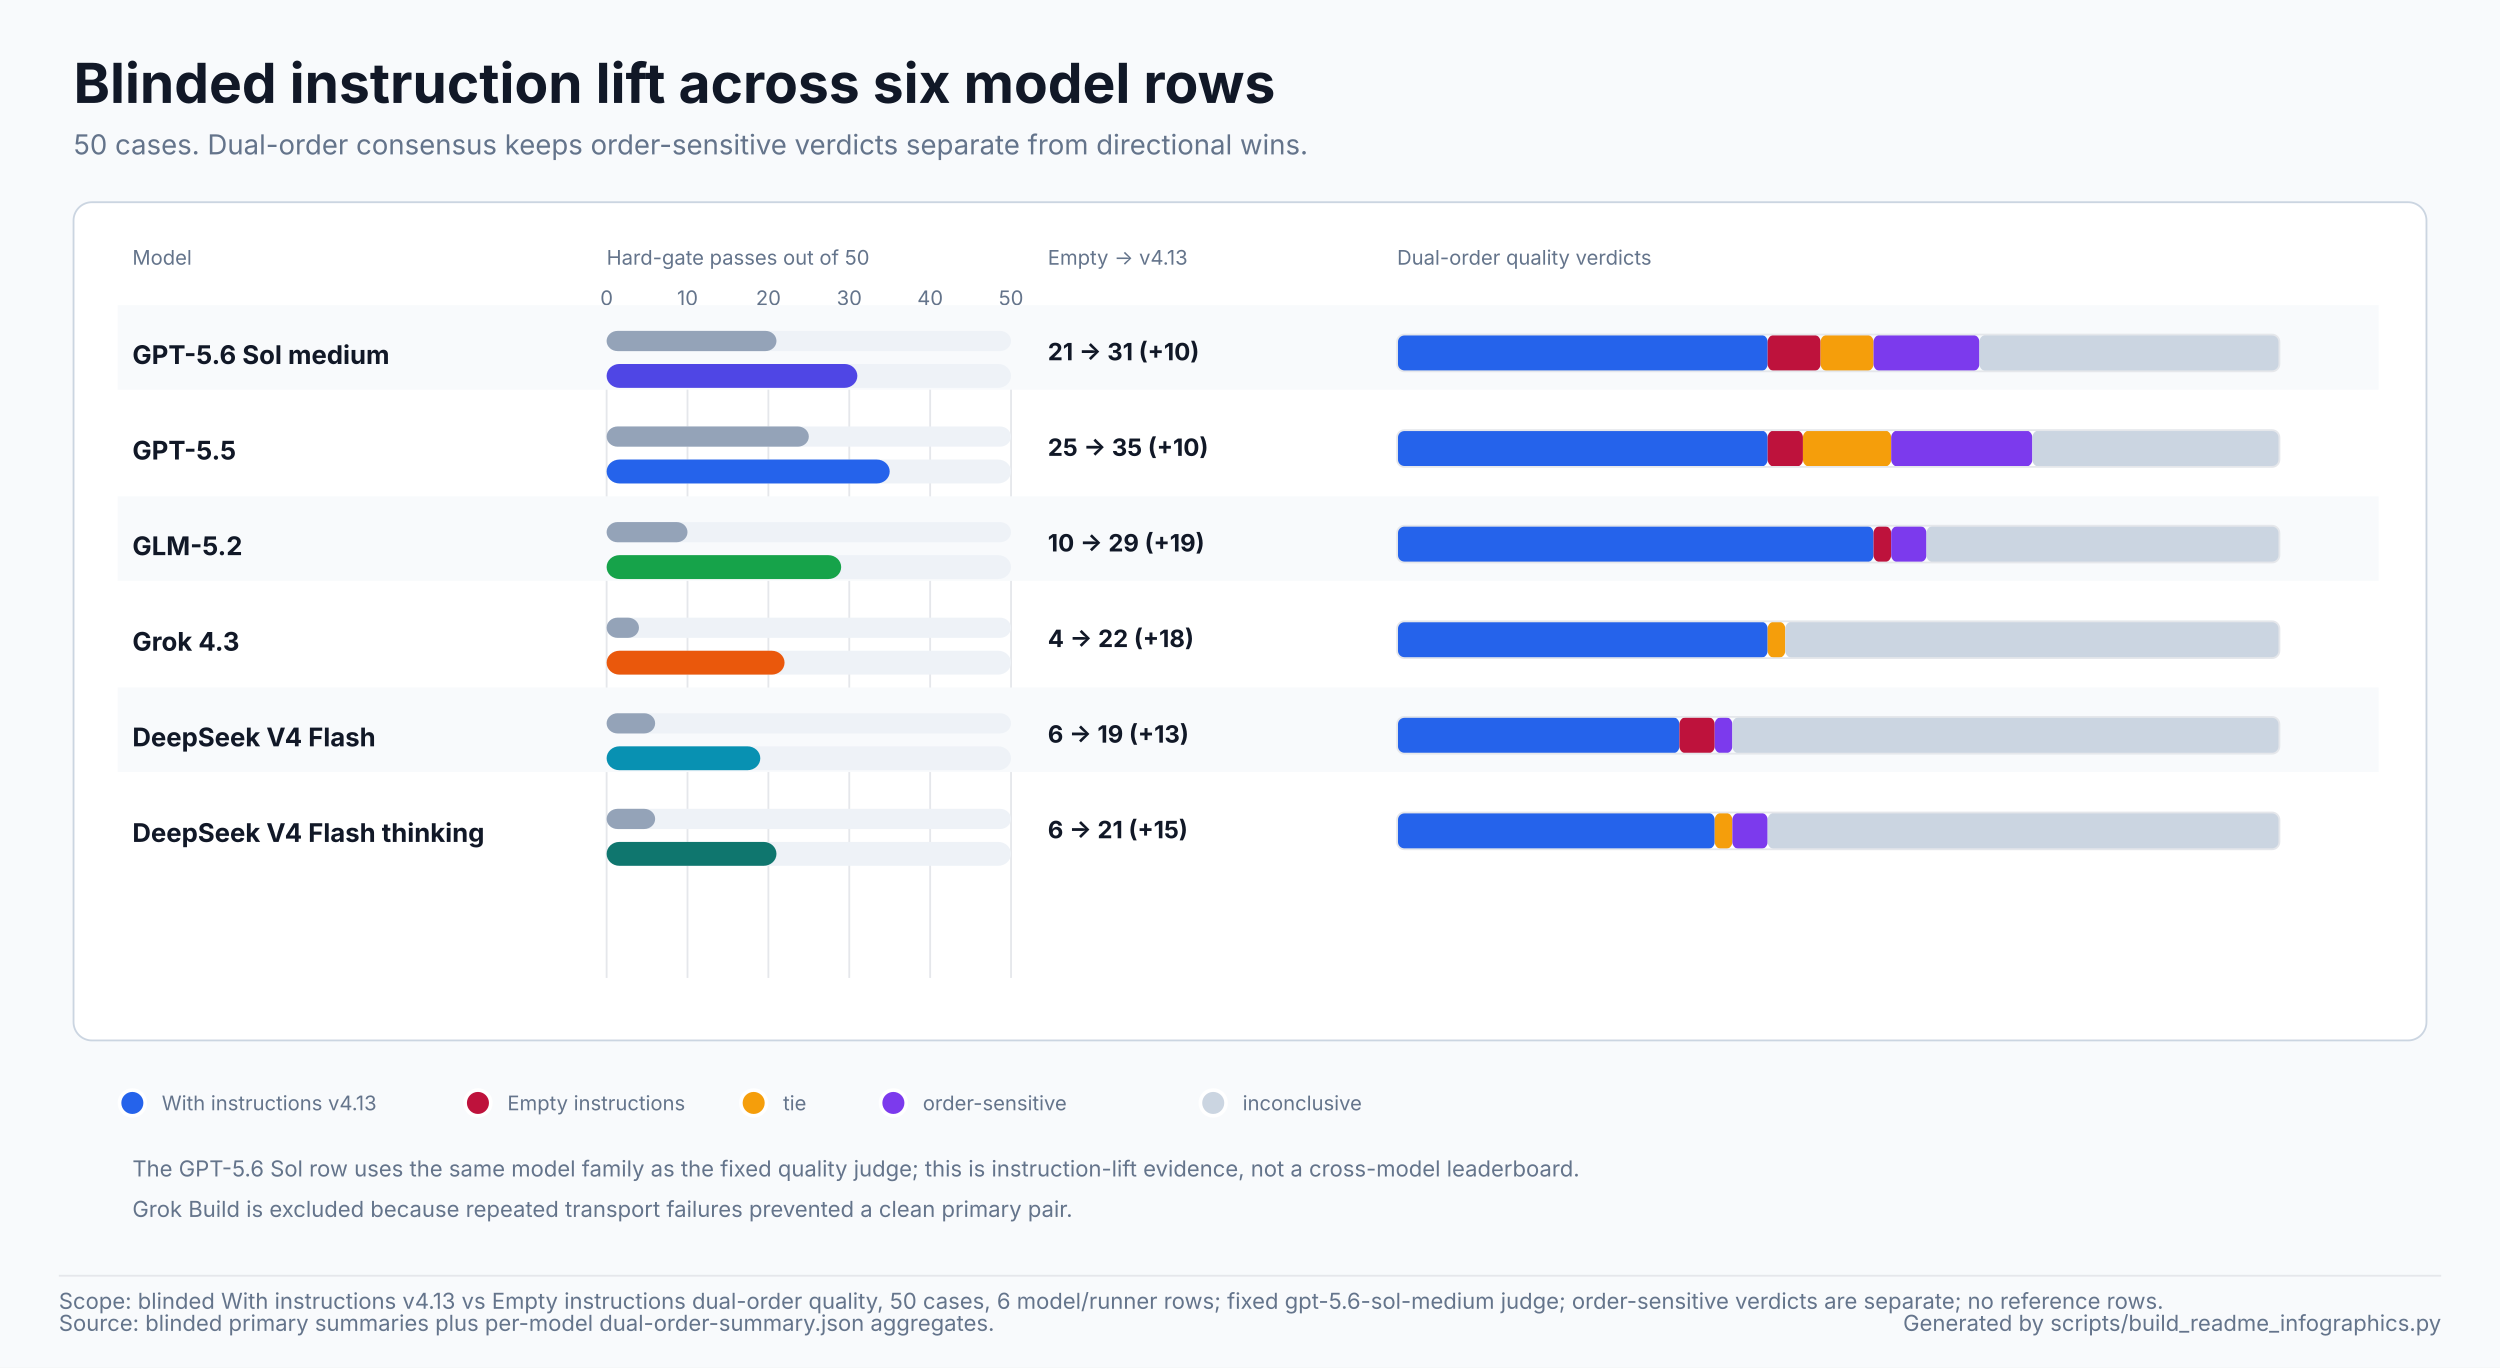
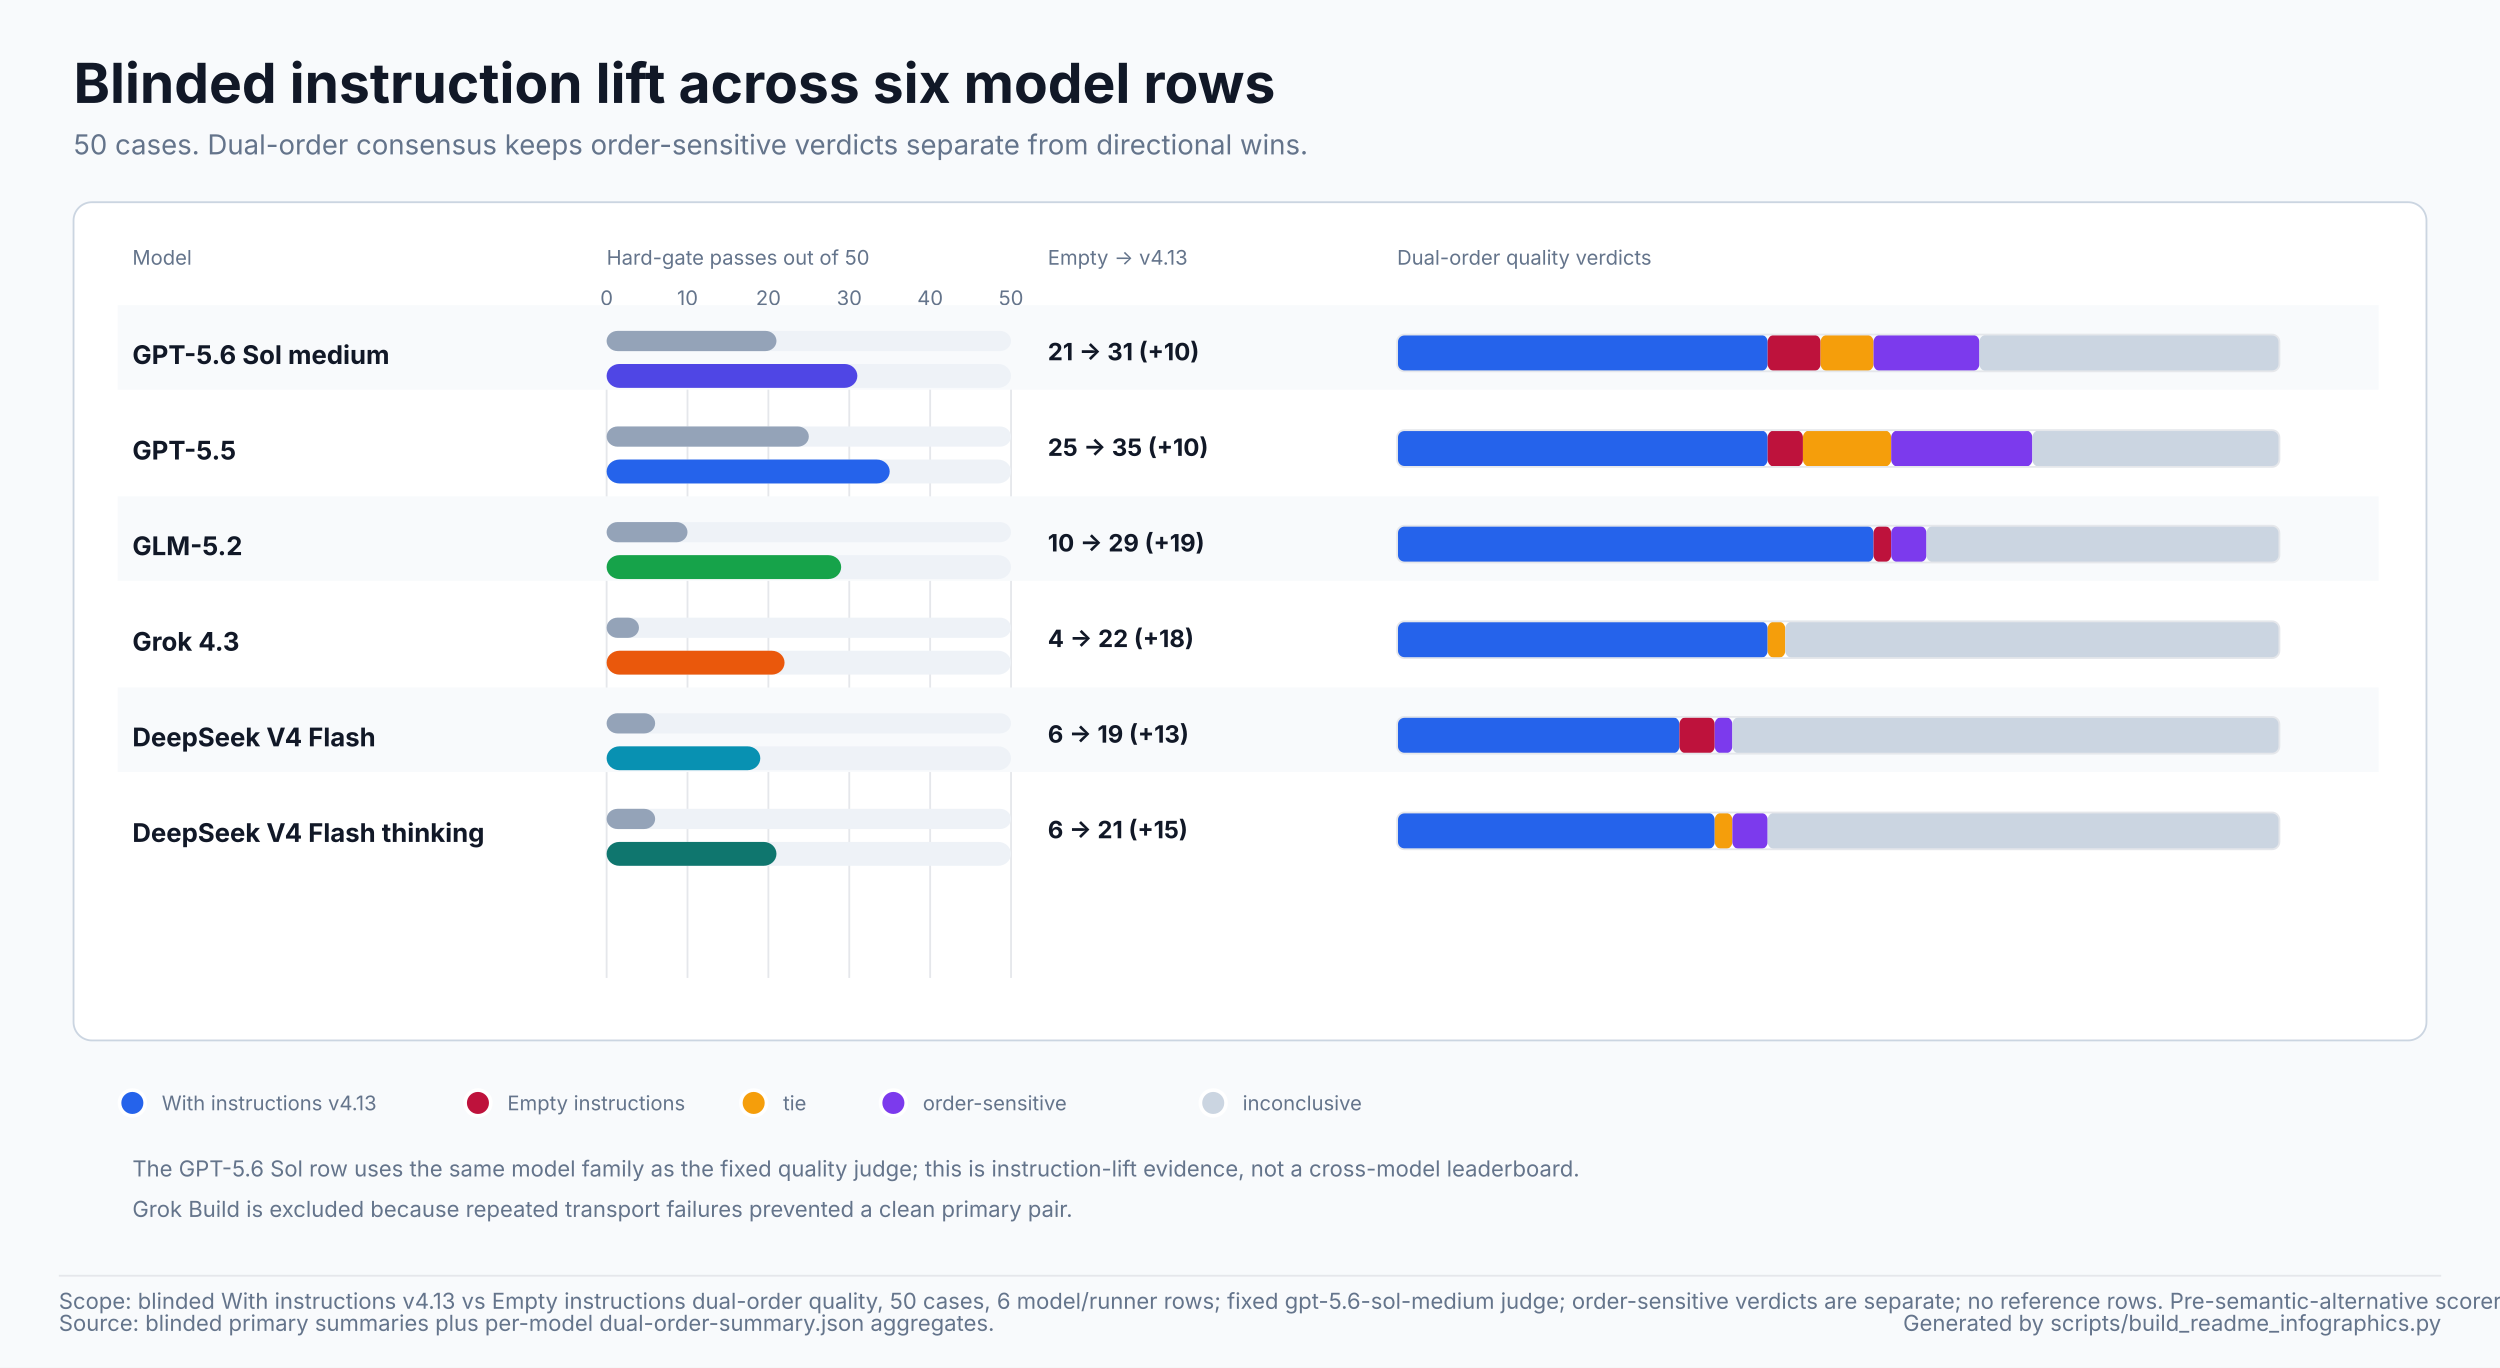
<svg xmlns="http://www.w3.org/2000/svg" width="1360" height="744" viewBox="0 0 1360 744" role="img" aria-labelledby="title desc">
  <style>
text{font-family:-apple-system,BlinkMacSystemFont,'Segoe UI',sans-serif;letter-spacing:0}
.title{font-size:30px;font-weight:700;fill:#111827}
.subtitle{font-size:15px;fill:#64748b}
.label{font-size:14px;font-weight:700;fill:#111827}
.small{font-size:12px;fill:#64748b}
.value{font-size:13px;font-weight:700;fill:#111827}
.axis{font-size:11px;fill:#64748b}
.cell{font-size:11px;font-weight:700;fill:#111827}
</style>
  <rect x="0" y="0" width="1360" height="744" fill="#f8fafc" />
  <text x="40.0" y="56.0" class="title">Blinded instruction lift across six model rows</text>
  <text x="40.0" y="84.0" class="subtitle">50 cases. Dual-order consensus keeps order-sensitive verdicts separate from directional wins.</text>
  <rect x="40.0" y="110.0" width="1280.0" height="456.0" rx="10.0" fill="#ffffff" stroke="#cbd5e1" />
  <text x="72.0" y="144.0" class="axis">Model</text>
  <text x="330.0" y="144.0" class="axis">Hard-gate passes out of 50</text>
  <text x="570.0" y="144.0" class="axis">Empty -&gt; v4.13</text>
  <text x="760.0" y="144.0" class="axis">Dual-order quality verdicts</text>
  <line x1="330.0" y1="166.0" x2="330.0" y2="532.0" stroke="#e5e7eb" stroke-width="1" />
  <text x="330.0" y="166.0" class="axis" text-anchor="middle">0</text>
  <line x1="374.0" y1="166.0" x2="374.0" y2="532.0" stroke="#e5e7eb" stroke-width="1" />
  <text x="374.0" y="166.0" class="axis" text-anchor="middle">10</text>
  <line x1="418.0" y1="166.0" x2="418.0" y2="532.0" stroke="#e5e7eb" stroke-width="1" />
  <text x="418.0" y="166.0" class="axis" text-anchor="middle">20</text>
  <line x1="462.0" y1="166.0" x2="462.0" y2="532.0" stroke="#e5e7eb" stroke-width="1" />
  <text x="462.0" y="166.0" class="axis" text-anchor="middle">30</text>
  <line x1="506.0" y1="166.0" x2="506.0" y2="532.0" stroke="#e5e7eb" stroke-width="1" />
  <text x="506.0" y="166.0" class="axis" text-anchor="middle">40</text>
  <line x1="550.0" y1="166.0" x2="550.0" y2="532.0" stroke="#e5e7eb" stroke-width="1" />
  <text x="550.0" y="166.0" class="axis" text-anchor="middle">50</text>
  <rect x="64.0" y="166.0" width="1230.0" height="46.0" rx="0.0" fill="#f8fafc" />
  <text x="72.0" y="198.0" class="label">GPT-5.6 Sol medium</text>
  <rect x="330.0" y="180.0" width="220.0" height="11.0" rx="6.0" fill="#eef2f7" />
  <rect x="330.0" y="180.0" width="92.4" height="11.0" rx="6.0" fill="#94a3b8" />
  <rect x="330.0" y="198.0" width="220.0" height="13.0" rx="7.0" fill="#eef2f7" />
  <rect x="330.0" y="198.0" width="136.4" height="13.0" rx="7.0" fill="#4f46e5" />
  <text x="570.0" y="196.0" class="value">21 -&gt; 31 (+10)</text>
  <rect x="760.0" y="182.0" width="201.6" height="20.0" rx="4.0" fill="#2563eb" />
  <rect x="961.6" y="182.0" width="28.8" height="20.0" rx="4.0" fill="#be123c" />
  <rect x="990.4" y="182.0" width="28.8" height="20.0" rx="4.0" fill="#f59e0b" />
  <rect x="1019.2" y="182.0" width="57.6" height="20.0" rx="4.0" fill="#7c3aed" />
  <rect x="1076.8" y="182.0" width="163.2" height="20.0" rx="4.0" fill="#cbd5e1" />
  <rect x="760.0" y="182.0" width="480.0" height="20.0" rx="4.0" fill="none" stroke="#e5e7eb" />
  <text x="72.0" y="250.0" class="label">GPT-5.5</text>
  <rect x="330.0" y="232.0" width="220.0" height="11.0" rx="6.0" fill="#eef2f7" />
  <rect x="330.0" y="232.0" width="110.0" height="11.0" rx="6.0" fill="#94a3b8" />
  <rect x="330.0" y="250.0" width="220.0" height="13.0" rx="7.0" fill="#eef2f7" />
  <rect x="330.0" y="250.0" width="154.0" height="13.0" rx="7.0" fill="#2563eb" />
  <text x="570.0" y="248.0" class="value">25 -&gt; 35 (+10)</text>
  <rect x="760.0" y="234.0" width="201.6" height="20.0" rx="4.0" fill="#2563eb" />
  <rect x="961.6" y="234.0" width="19.2" height="20.0" rx="4.0" fill="#be123c" />
  <rect x="980.8" y="234.0" width="48.0" height="20.0" rx="4.0" fill="#f59e0b" />
  <rect x="1028.8" y="234.0" width="76.8" height="20.0" rx="4.0" fill="#7c3aed" />
  <rect x="1105.6" y="234.0" width="134.4" height="20.0" rx="4.0" fill="#cbd5e1" />
  <rect x="760.0" y="234.0" width="480.0" height="20.0" rx="4.0" fill="none" stroke="#e5e7eb" />
  <rect x="64.0" y="270.0" width="1230.0" height="46.0" rx="0.0" fill="#f8fafc" />
  <text x="72.0" y="302.0" class="label">GLM-5.2</text>
  <rect x="330.0" y="284.0" width="220.0" height="11.0" rx="6.0" fill="#eef2f7" />
  <rect x="330.0" y="284.0" width="44.0" height="11.0" rx="6.0" fill="#94a3b8" />
  <rect x="330.0" y="302.0" width="220.0" height="13.0" rx="7.0" fill="#eef2f7" />
  <rect x="330.0" y="302.0" width="127.6" height="13.0" rx="7.0" fill="#16a34a" />
  <text x="570.0" y="300.0" class="value">10 -&gt; 29 (+19)</text>
  <rect x="760.0" y="286.0" width="259.2" height="20.0" rx="4.0" fill="#2563eb" />
  <rect x="1019.2" y="286.0" width="9.6" height="20.0" rx="4.0" fill="#be123c" />
  <rect x="1028.8" y="286.0" width="19.2" height="20.0" rx="4.0" fill="#7c3aed" />
  <rect x="1048.0" y="286.0" width="192.0" height="20.0" rx="4.0" fill="#cbd5e1" />
  <rect x="760.0" y="286.0" width="480.0" height="20.0" rx="4.0" fill="none" stroke="#e5e7eb" />
  <text x="72.0" y="354.0" class="label">Grok 4.3</text>
  <rect x="330.0" y="336.0" width="220.0" height="11.0" rx="6.0" fill="#eef2f7" />
  <rect x="330.0" y="336.0" width="17.6" height="11.0" rx="6.0" fill="#94a3b8" />
  <rect x="330.0" y="354.0" width="220.0" height="13.0" rx="7.0" fill="#eef2f7" />
  <rect x="330.0" y="354.0" width="96.8" height="13.0" rx="7.0" fill="#ea580c" />
  <text x="570.0" y="352.0" class="value">4 -&gt; 22 (+18)</text>
  <rect x="760.0" y="338.0" width="201.6" height="20.0" rx="4.0" fill="#2563eb" />
  <rect x="961.6" y="338.0" width="9.6" height="20.0" rx="4.0" fill="#f59e0b" />
  <rect x="971.2" y="338.0" width="268.8" height="20.0" rx="4.0" fill="#cbd5e1" />
  <rect x="760.0" y="338.0" width="480.0" height="20.0" rx="4.0" fill="none" stroke="#e5e7eb" />
  <rect x="64.0" y="374.0" width="1230.0" height="46.0" rx="0.0" fill="#f8fafc" />
  <text x="72.0" y="406.0" class="label">DeepSeek V4 Flash</text>
  <rect x="330.0" y="388.0" width="220.0" height="11.0" rx="6.0" fill="#eef2f7" />
  <rect x="330.0" y="388.0" width="26.4" height="11.0" rx="6.0" fill="#94a3b8" />
  <rect x="330.0" y="406.0" width="220.0" height="13.0" rx="7.0" fill="#eef2f7" />
  <rect x="330.0" y="406.0" width="83.6" height="13.0" rx="7.0" fill="#0891b2" />
  <text x="570.0" y="404.0" class="value">6 -&gt; 19 (+13)</text>
  <rect x="760.0" y="390.0" width="153.6" height="20.0" rx="4.0" fill="#2563eb" />
  <rect x="913.6" y="390.0" width="19.2" height="20.0" rx="4.0" fill="#be123c" />
  <rect x="932.8" y="390.0" width="9.6" height="20.0" rx="4.0" fill="#7c3aed" />
  <rect x="942.4" y="390.0" width="297.6" height="20.0" rx="4.0" fill="#cbd5e1" />
  <rect x="760.0" y="390.0" width="480.0" height="20.0" rx="4.0" fill="none" stroke="#e5e7eb" />
  <text x="72.0" y="458.0" class="label">DeepSeek V4 Flash thinking</text>
  <rect x="330.0" y="440.0" width="220.0" height="11.0" rx="6.0" fill="#eef2f7" />
  <rect x="330.0" y="440.0" width="26.4" height="11.0" rx="6.0" fill="#94a3b8" />
  <rect x="330.0" y="458.0" width="220.0" height="13.0" rx="7.0" fill="#eef2f7" />
  <rect x="330.0" y="458.0" width="92.4" height="13.0" rx="7.0" fill="#0f766e" />
  <text x="570.0" y="456.0" class="value">6 -&gt; 21 (+15)</text>
  <rect x="760.0" y="442.0" width="172.8" height="20.0" rx="4.0" fill="#2563eb" />
  <rect x="932.8" y="442.0" width="9.6" height="20.0" rx="4.0" fill="#f59e0b" />
  <rect x="942.4" y="442.0" width="19.2" height="20.0" rx="4.0" fill="#7c3aed" />
  <rect x="961.6" y="442.0" width="278.4" height="20.0" rx="4.0" fill="#cbd5e1" />
  <rect x="760.0" y="442.0" width="480.0" height="20.0" rx="4.0" fill="none" stroke="#e5e7eb" />
  <circle cx="72.0" cy="600.0" r="7.0" fill="#2563eb" stroke="#ffffff" stroke-width="2.0" />
  <text x="88.0" y="604.0" class="axis">With instructions v4.13</text>
  <circle cx="260.0" cy="600.0" r="7.0" fill="#be123c" stroke="#ffffff" stroke-width="2.0" />
  <text x="276.0" y="604.0" class="axis">Empty instructions</text>
  <circle cx="410.0" cy="600.0" r="7.0" fill="#f59e0b" stroke="#ffffff" stroke-width="2.0" />
  <text x="426.0" y="604.0" class="axis">tie</text>
  <circle cx="486.0" cy="600.0" r="7.0" fill="#7c3aed" stroke="#ffffff" stroke-width="2.0" />
  <text x="502.0" y="604.0" class="axis">order-sensitive</text>
  <circle cx="660.0" cy="600.0" r="7.0" fill="#cbd5e1" stroke="#ffffff" stroke-width="2.0" />
  <text x="676.0" y="604.0" class="axis">inconclusive</text>
  <text x="72.0" y="640.0" class="small">The GPT-5.6 Sol row uses the same model family as the fixed quality judge; this is instruction-lift evidence, not a cross-model leaderboard.</text>
  <text x="72.0" y="662.0" class="small">Grok Build is excluded because repeated transport failures prevented a clean primary pair.</text>
  <line x1="32.0" y1="694.0" x2="1328.0" y2="694.0" stroke="#e5e7eb" stroke-width="1" />
-   <text x="32.0" y="712.0" class="small">Scope: blinded With instructions v4.13 vs Empty instructions dual-order quality, 50 cases, 6 model/runner rows; fixed gpt-5.6-sol-medium judge; order-sensitive verdicts are separate; no reference rows.</text>
+   <text x="32.0" y="712.0" class="small">Scope: blinded With instructions v4.13 vs Empty instructions dual-order quality, 50 cases, 6 model/runner rows; fixed gpt-5.6-sol-medium judge; order-sensitive verdicts are separate; no reference rows. Pre-semantic-alternative scorer snapshot.</text>
  <text x="32.0" y="724.0" class="small">Source: blinded primary summaries plus per-model dual-order-summary.json aggregates.</text>
  <text x="1328.0" y="724.0" class="small" text-anchor="end">Generated by scripts/build_readme_infographics.py</text>
</svg>
